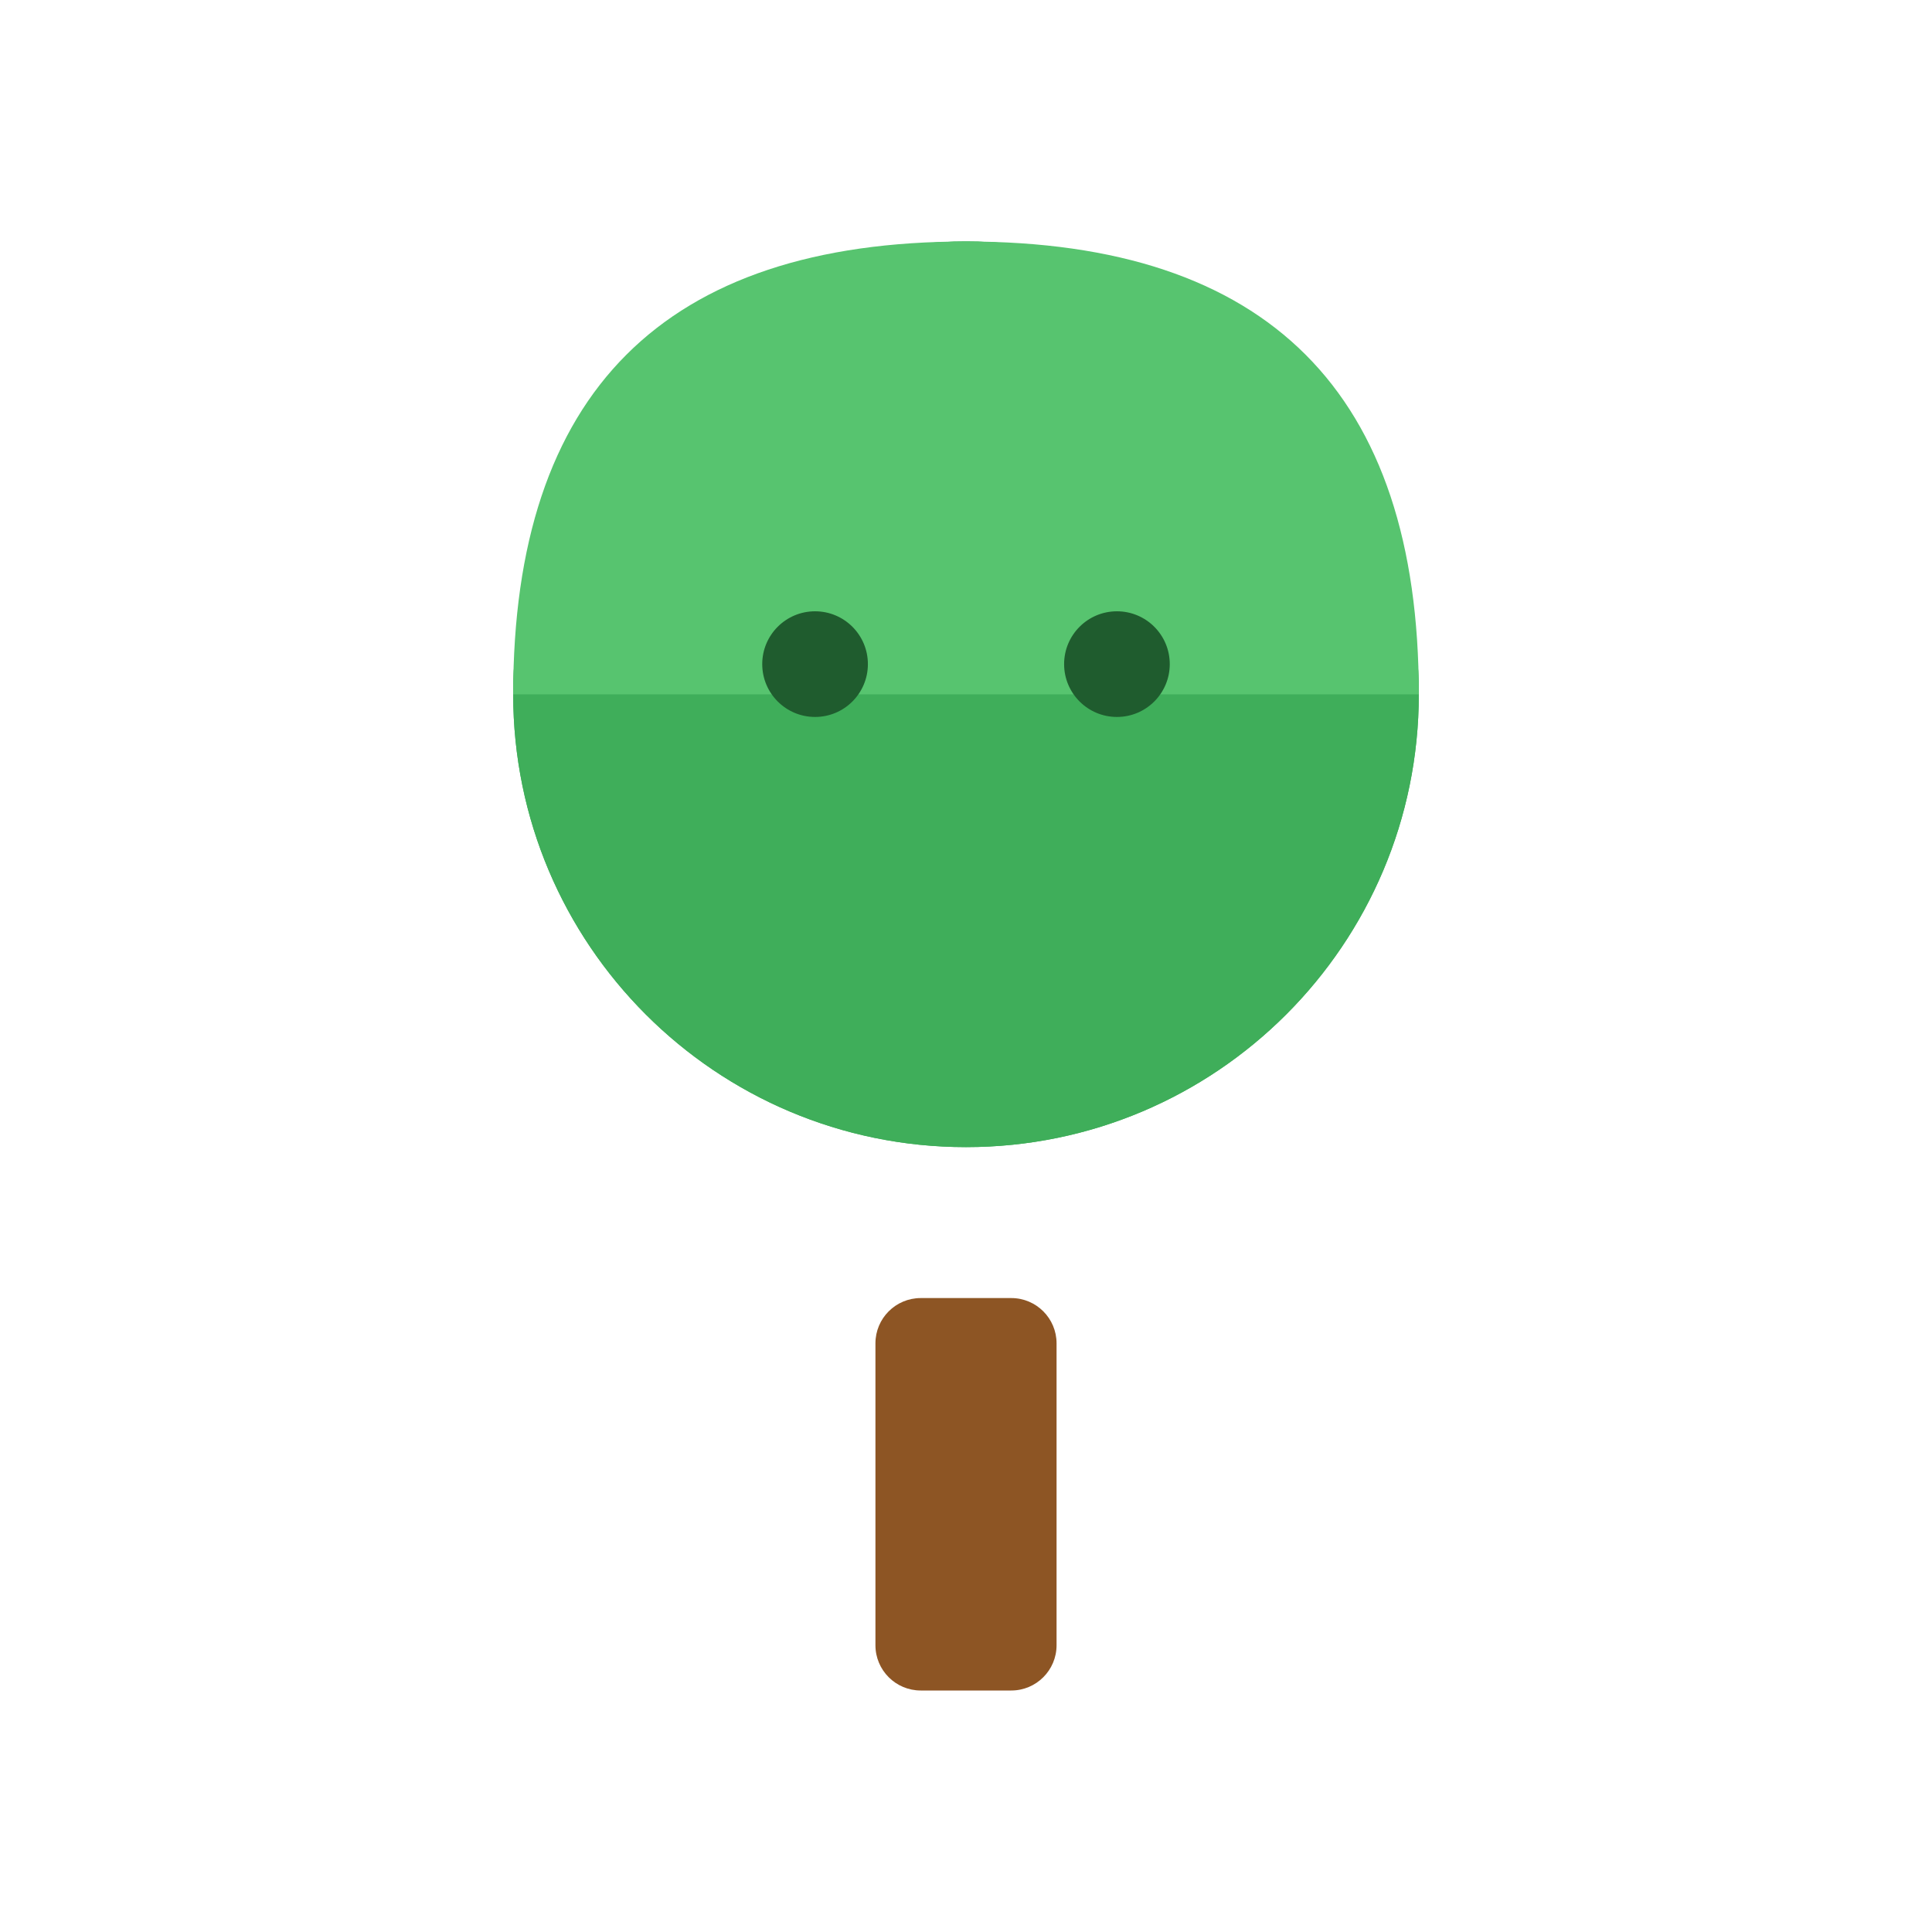
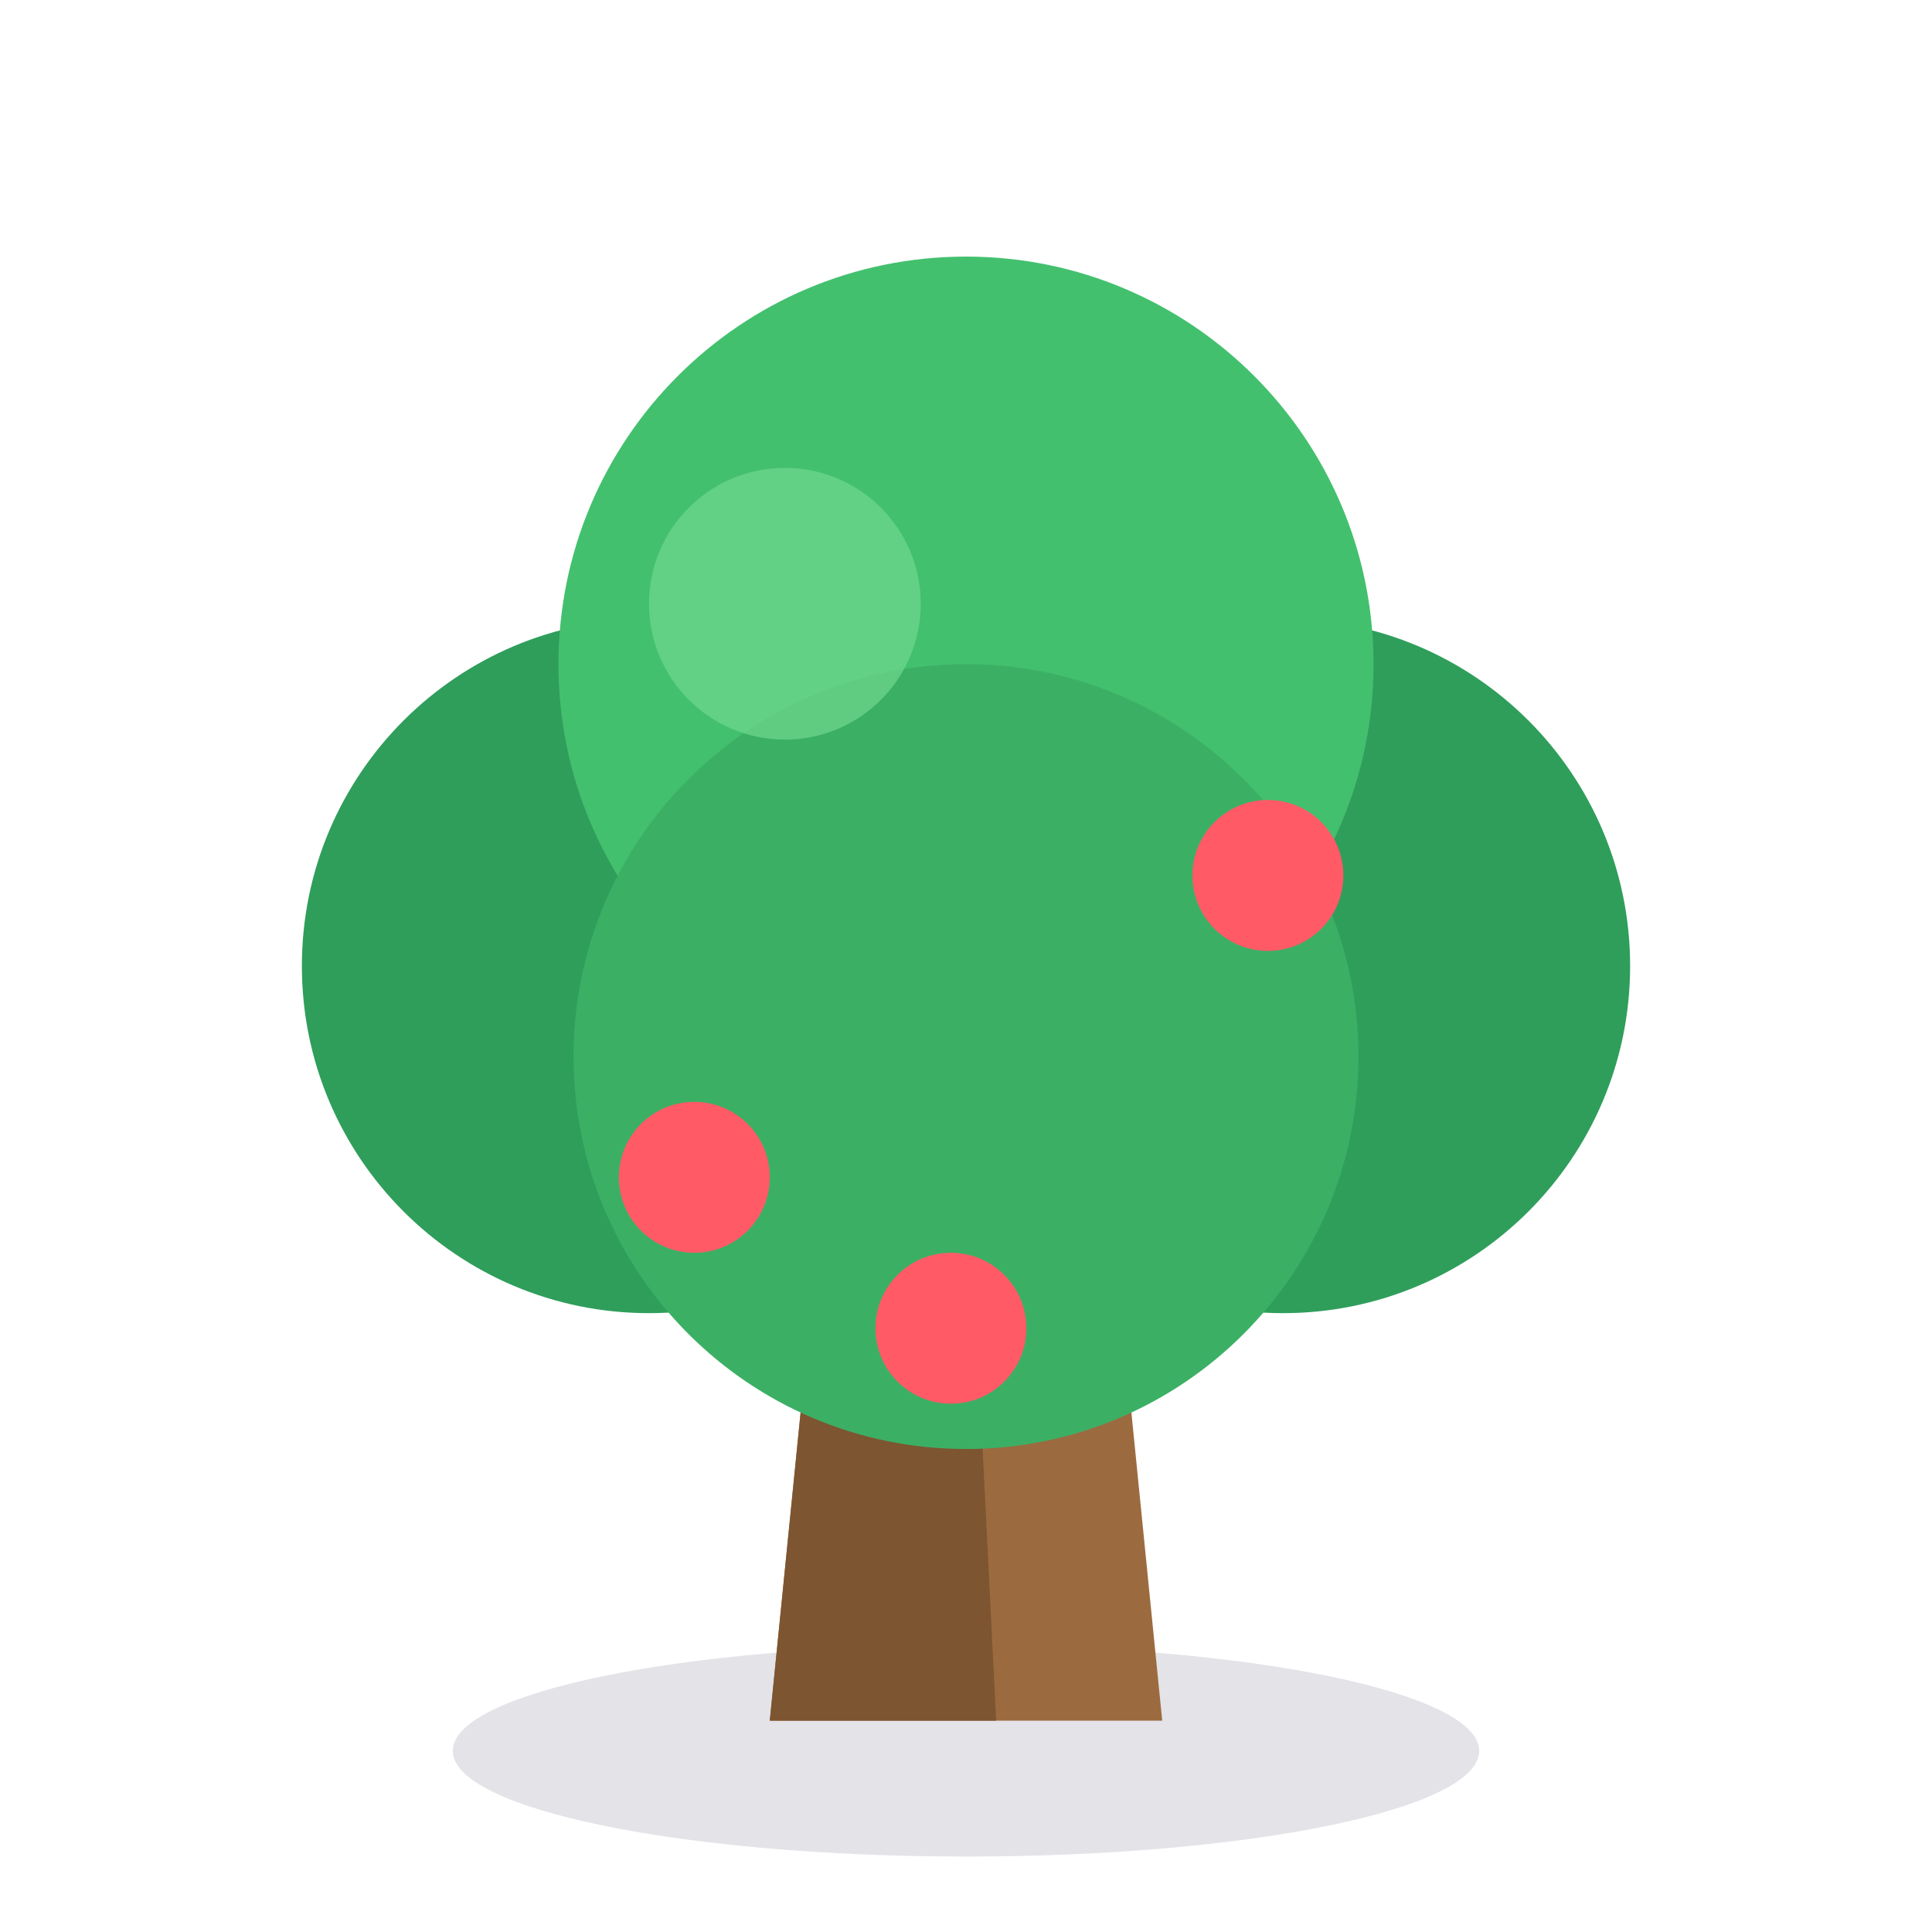
<svg xmlns="http://www.w3.org/2000/svg" viewBox="0 0 128 128" width="128" height="128">
-   <rect x="58" y="86" width="12" height="26" rx="3" fill="#8d5524" />
-   <circle cx="64" cy="46" r="30" fill="#3fae5a" />
-   <circle cx="64" cy="46" r="30" fill="#3fae5a" />
-   <path d="M34 46q0-30 30-30t30 30z" fill="#57c46f" />
-   <circle cx="54" cy="44" r="3.5" fill="#1f5c2e" />
-   <circle cx="74" cy="44" r="3.5" fill="#1f5c2e" />
+   <ellipse cx="64" cy="116" rx="34" ry="7" fill="#130F3A" opacity="0.12" />
+   <path d="M55 74h18l4 40H51z" fill="#9b6b3f" />
+   <path d="M55 74h9l2 40H51z" fill="#7d5530" />
+   <circle cx="43" cy="64" r="23" fill="#2f9e5b" />
+   <circle cx="85" cy="64" r="23" fill="#2f9e5b" />
+   <circle cx="64" cy="44" r="27" fill="#43c06e" />
+   <circle cx="64" cy="70" r="26" fill="#3bb065" />
+   <circle cx="52" cy="40" r="9" fill="#6fd98f" opacity="0.7" />
+   <circle cx="46" cy="78" r="5" fill="#FF5A66" />
+   <circle cx="84" cy="58" r="5" fill="#FF5A66" />
+   <circle cx="63" cy="88" r="5" fill="#FF5A66" />
</svg>
